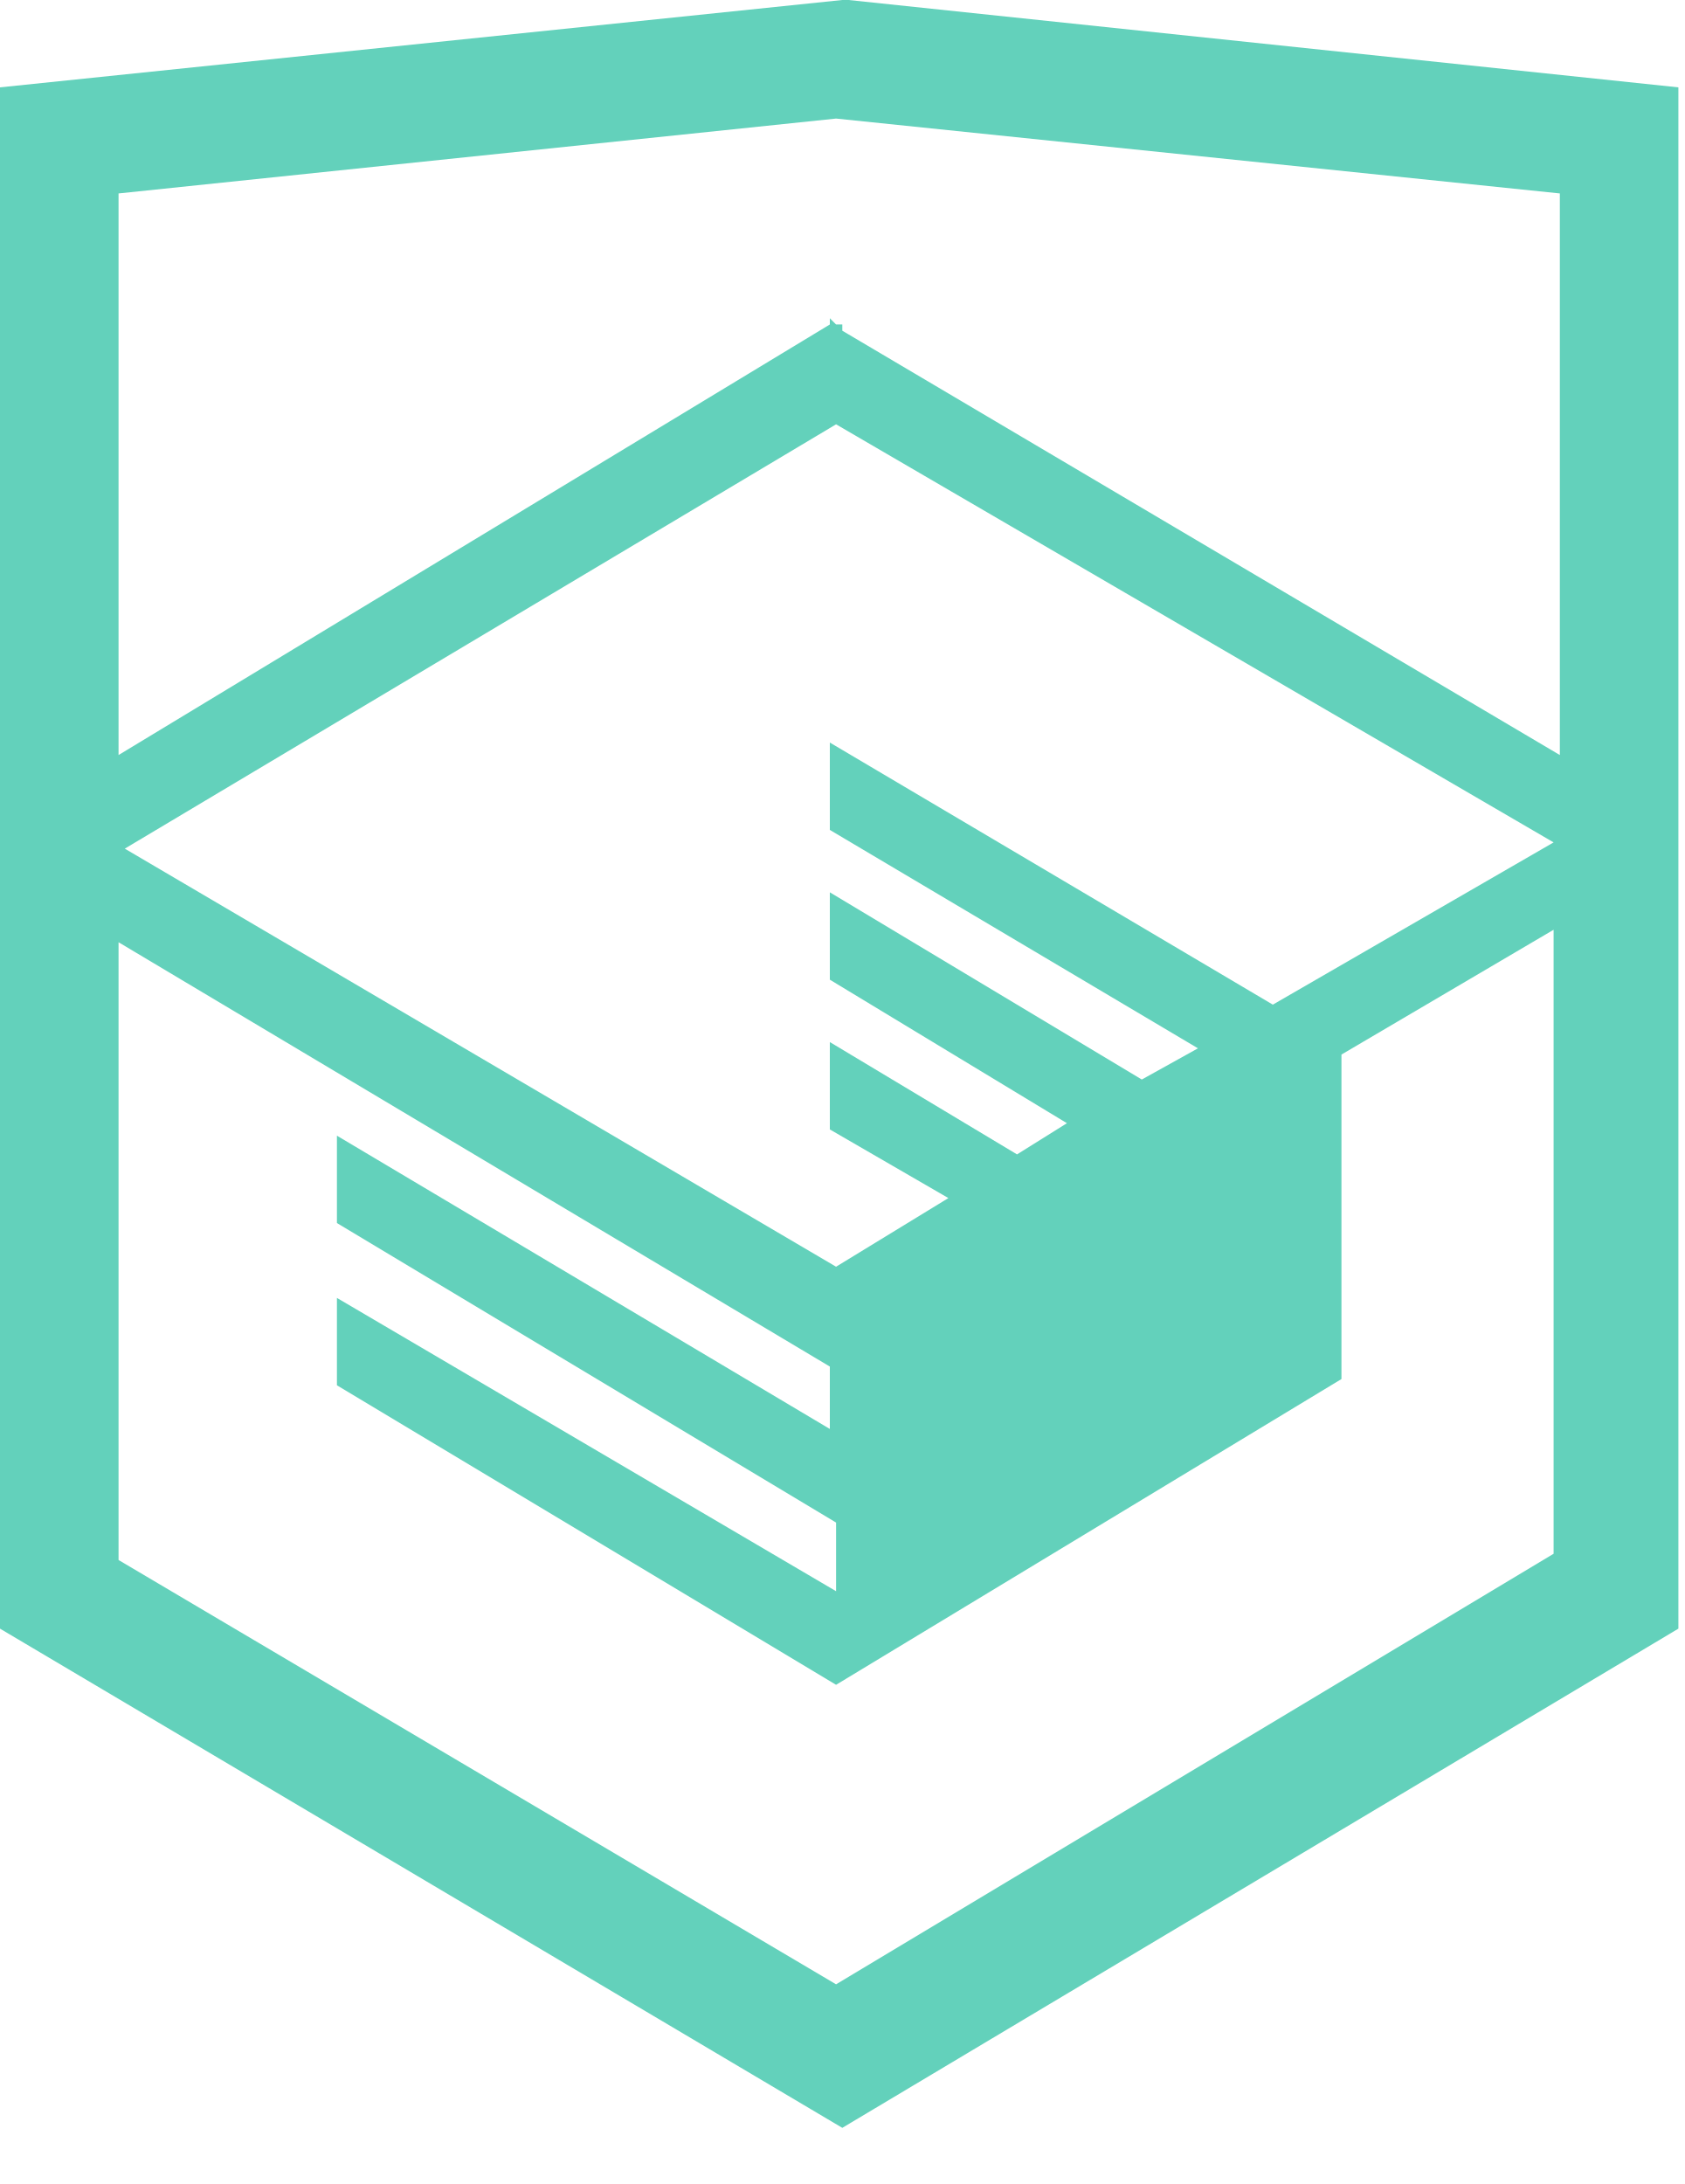
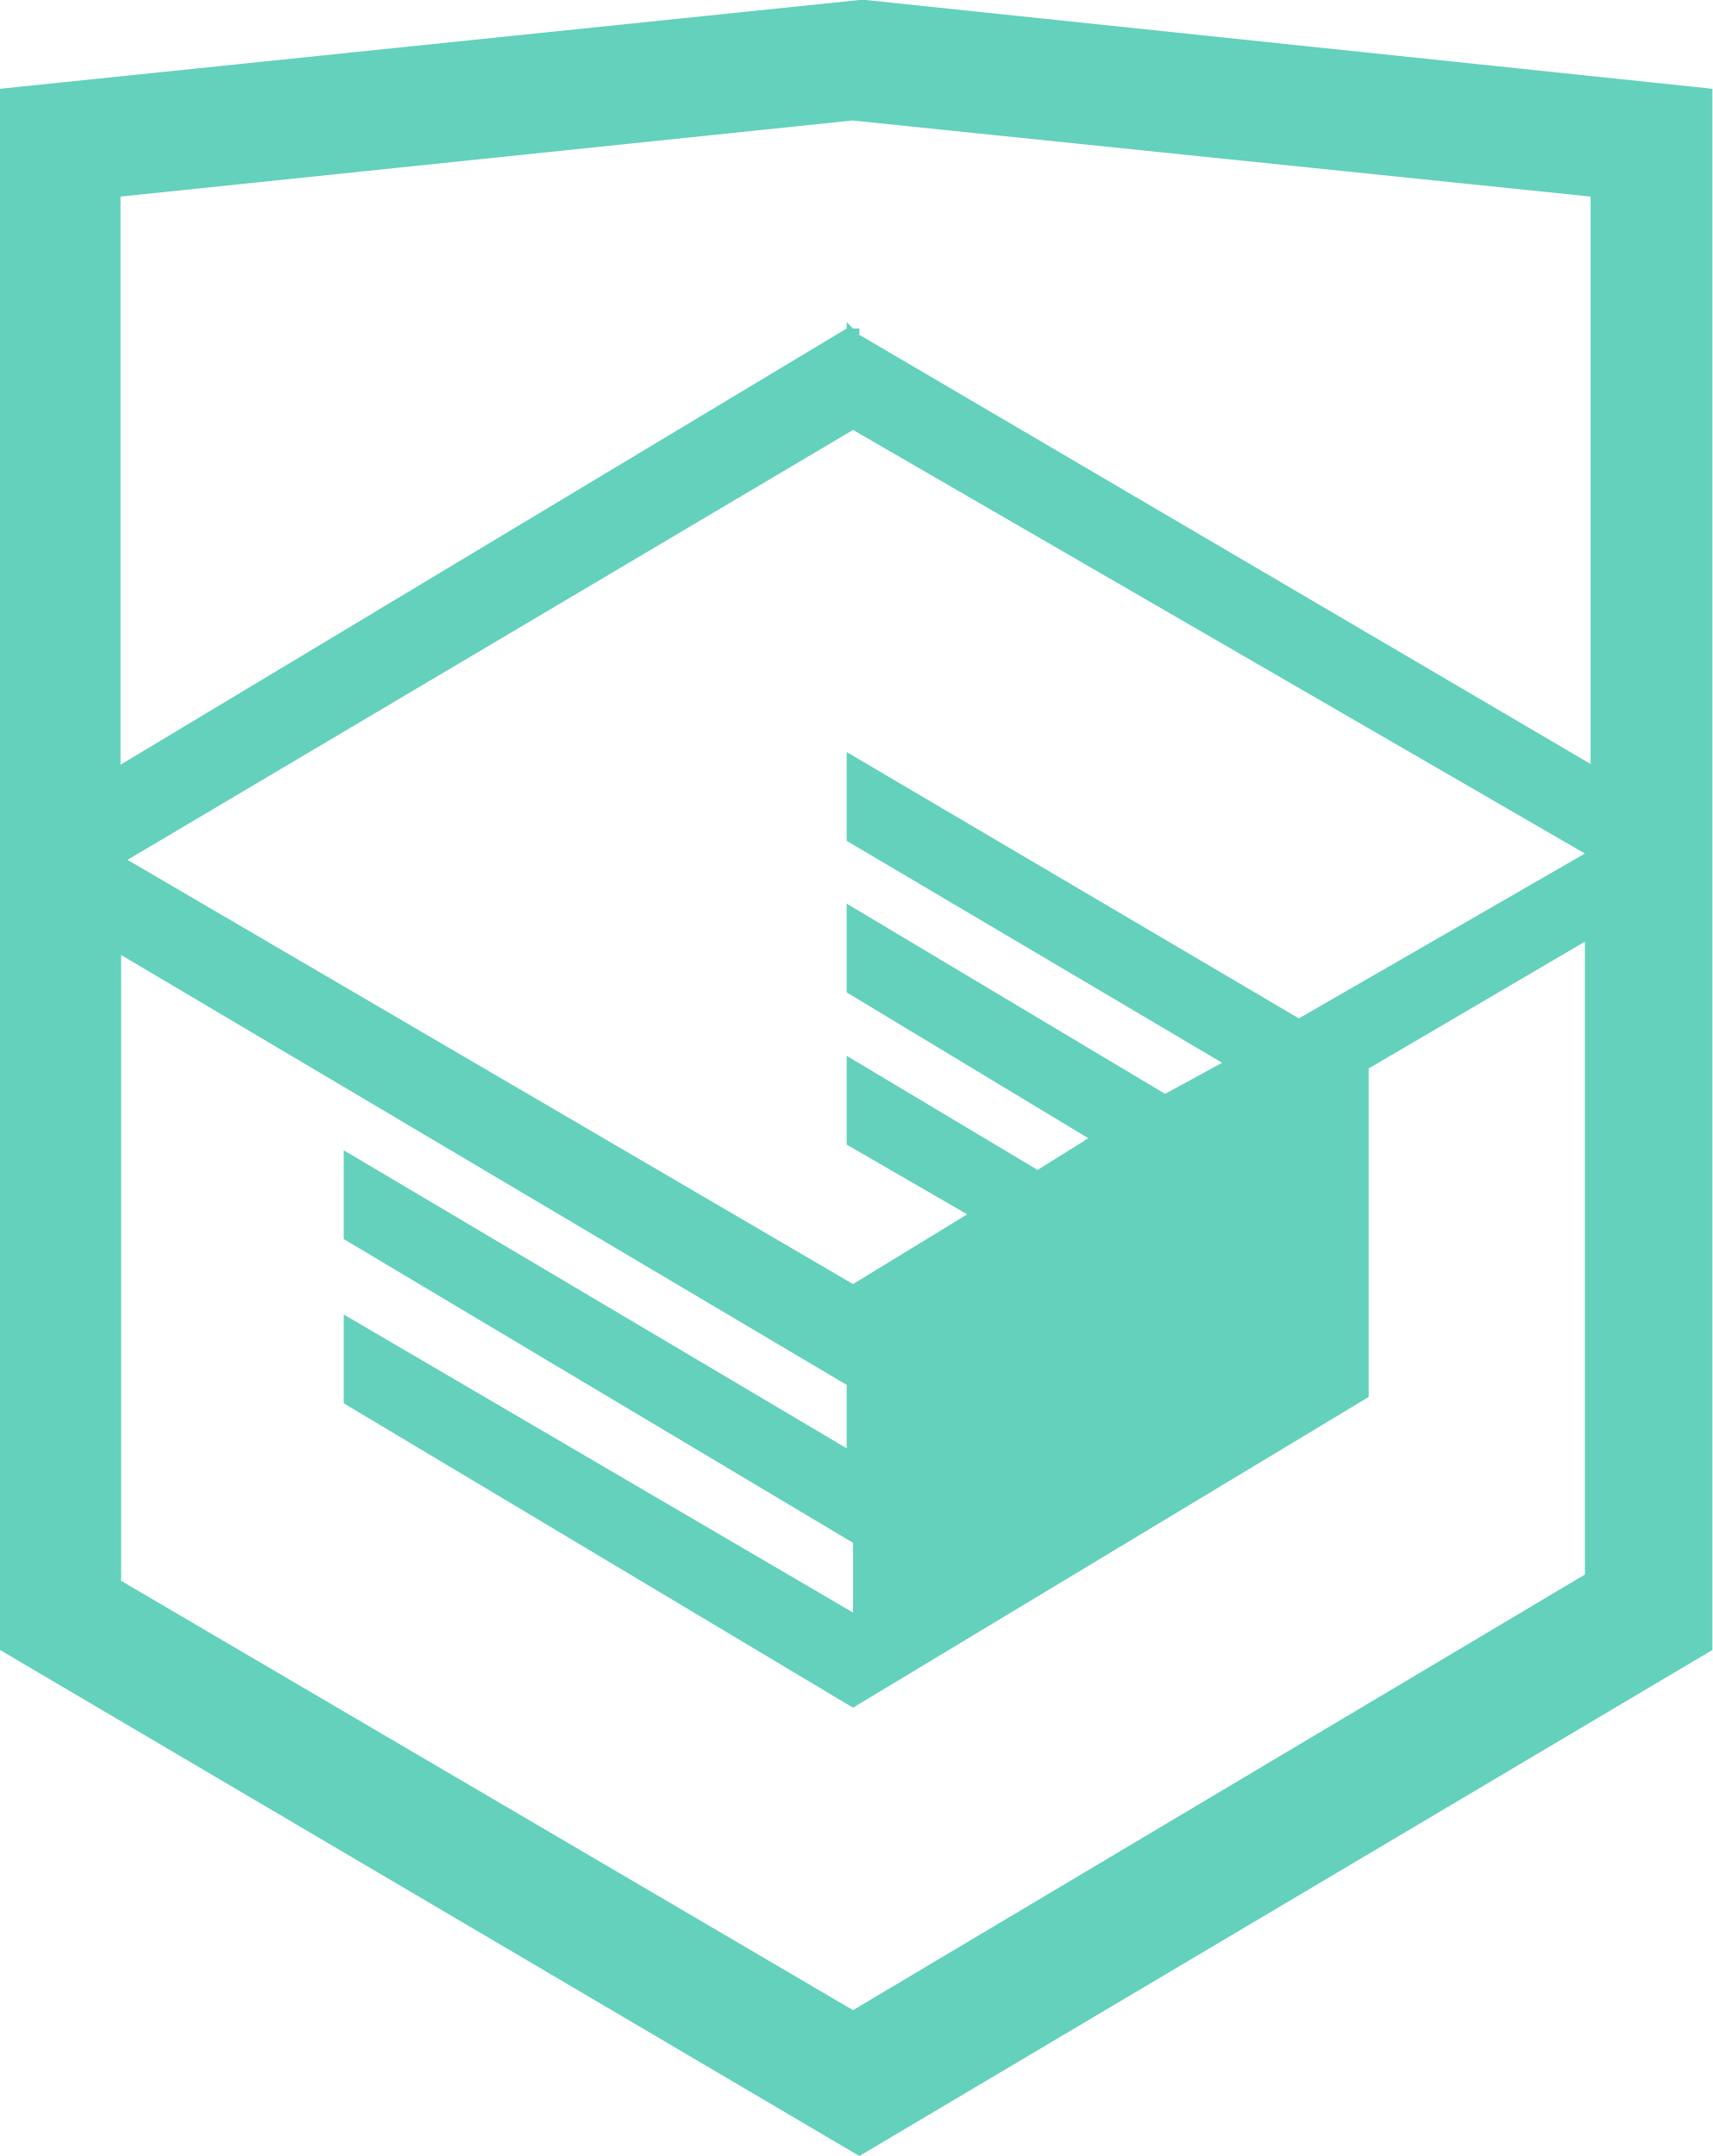
- <svg xmlns="http://www.w3.org/2000/svg" width="27" height="35" fill="none">
-   <path d="M13.6 0h-.1L0 1.4v24.7l13.5 8 13.4-8V1.4L13.6 0zM25 12.1L13.5 5.3v-.1h-.1l-.1-.1v.1L1.9 12.1v-9l11.5-1.2L25 3.1v9zM13.4 6.8l11.5 6.7-4.5 2.6-7.1-4.2v1.4l5.9 3.5-.9.5-5-3v1.4l3.8 2.3-.8.5-3-1.8v1.4l1.9 1.1-1.8 1.1L2 13.6l11.4-6.8zM1.9 15.1l11.4 6.8v1l-7.9-4.7v1.4l8 4.8v1.1l-8-4.7v1.4l8 4.8 8.1-4.9v-5.2l3.4-2v10l-11.5 6.9L1.9 25v-9.9z" fill="#63D1BB" />
+ <svg xmlns="http://www.w3.org/2000/svg" width="27" height="34" fill="none">
+   <path d="M13.65 0h-.1L0 1.4v24.62L13.55 34 27 26.02V1.4L13.65 0zM25.1 12.06L13.55 5.28v-.1h-.1l-.1-.1v.1L1.9 12.06V3.1l11.54-1.2 11.64 1.2v8.97zM13.45 6.78l11.54 6.68-4.51 2.6-7.13-4.2v1.4l5.92 3.5-.9.49-5.02-3v1.4l3.81 2.3-.8.5-3.01-1.8v1.4l1.9 1.1-1.8 1.1-11.44-6.69 11.44-6.78zM1.91 15.06l11.44 6.78v1l-7.93-4.7v1.4l8.03 4.79v1.1l-8.03-4.7v1.4l8.03 4.8 8.13-4.9v-5.18l3.41-2v9.98L13.45 31.7 1.91 24.93v-9.87z" fill="#63D1BB" />
</svg>
